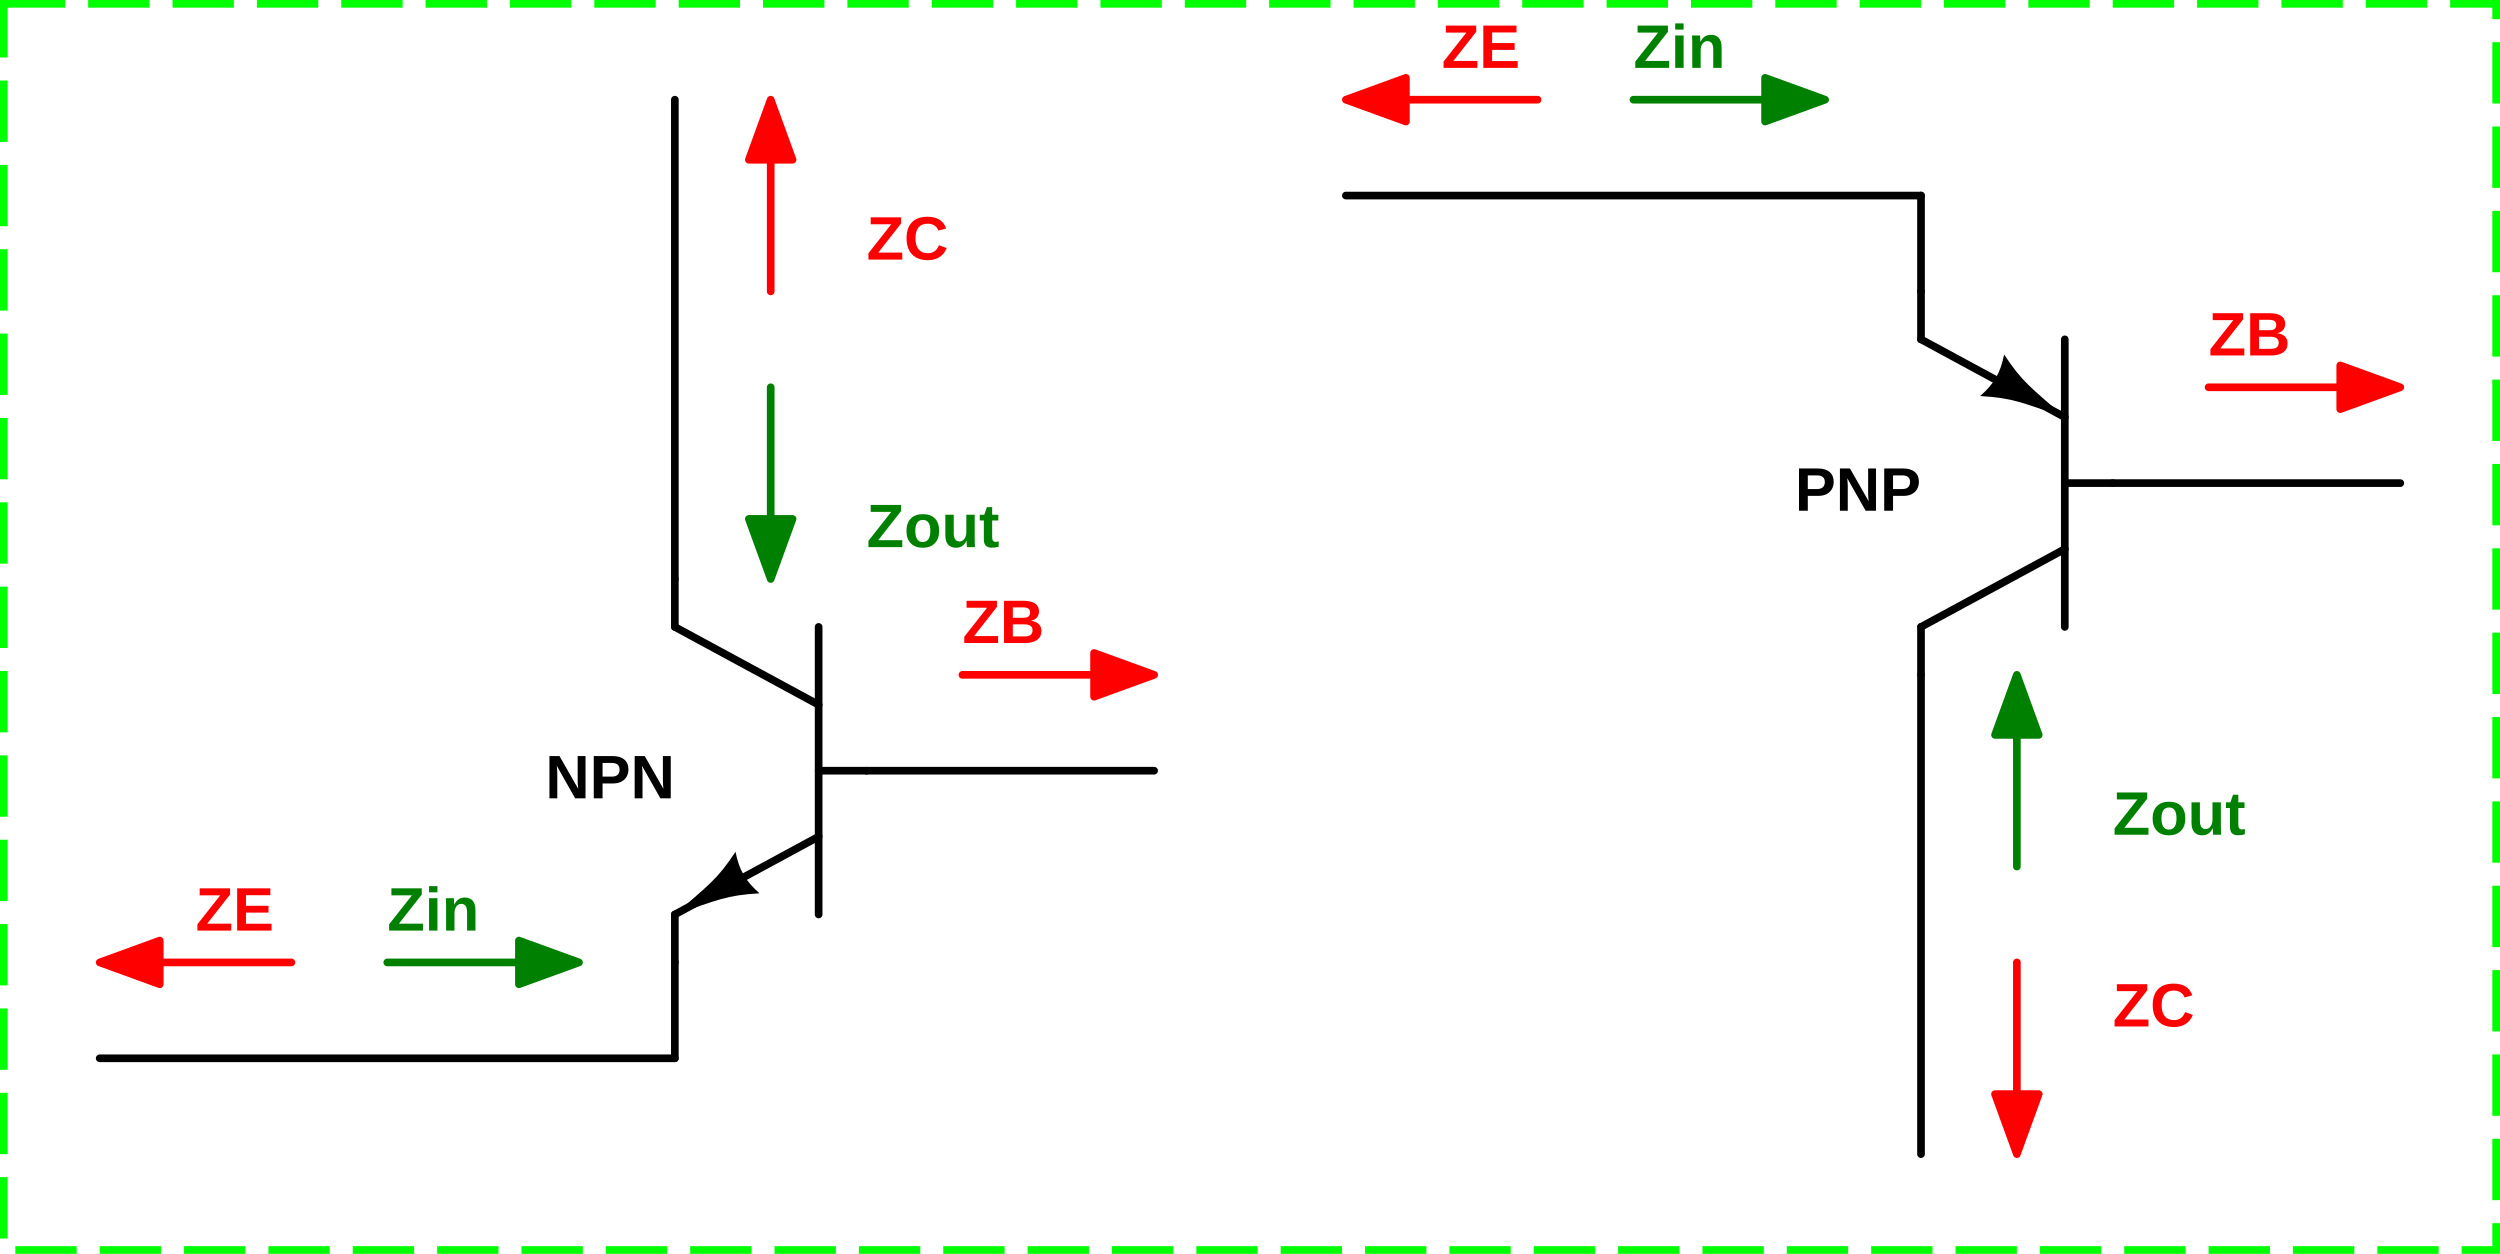
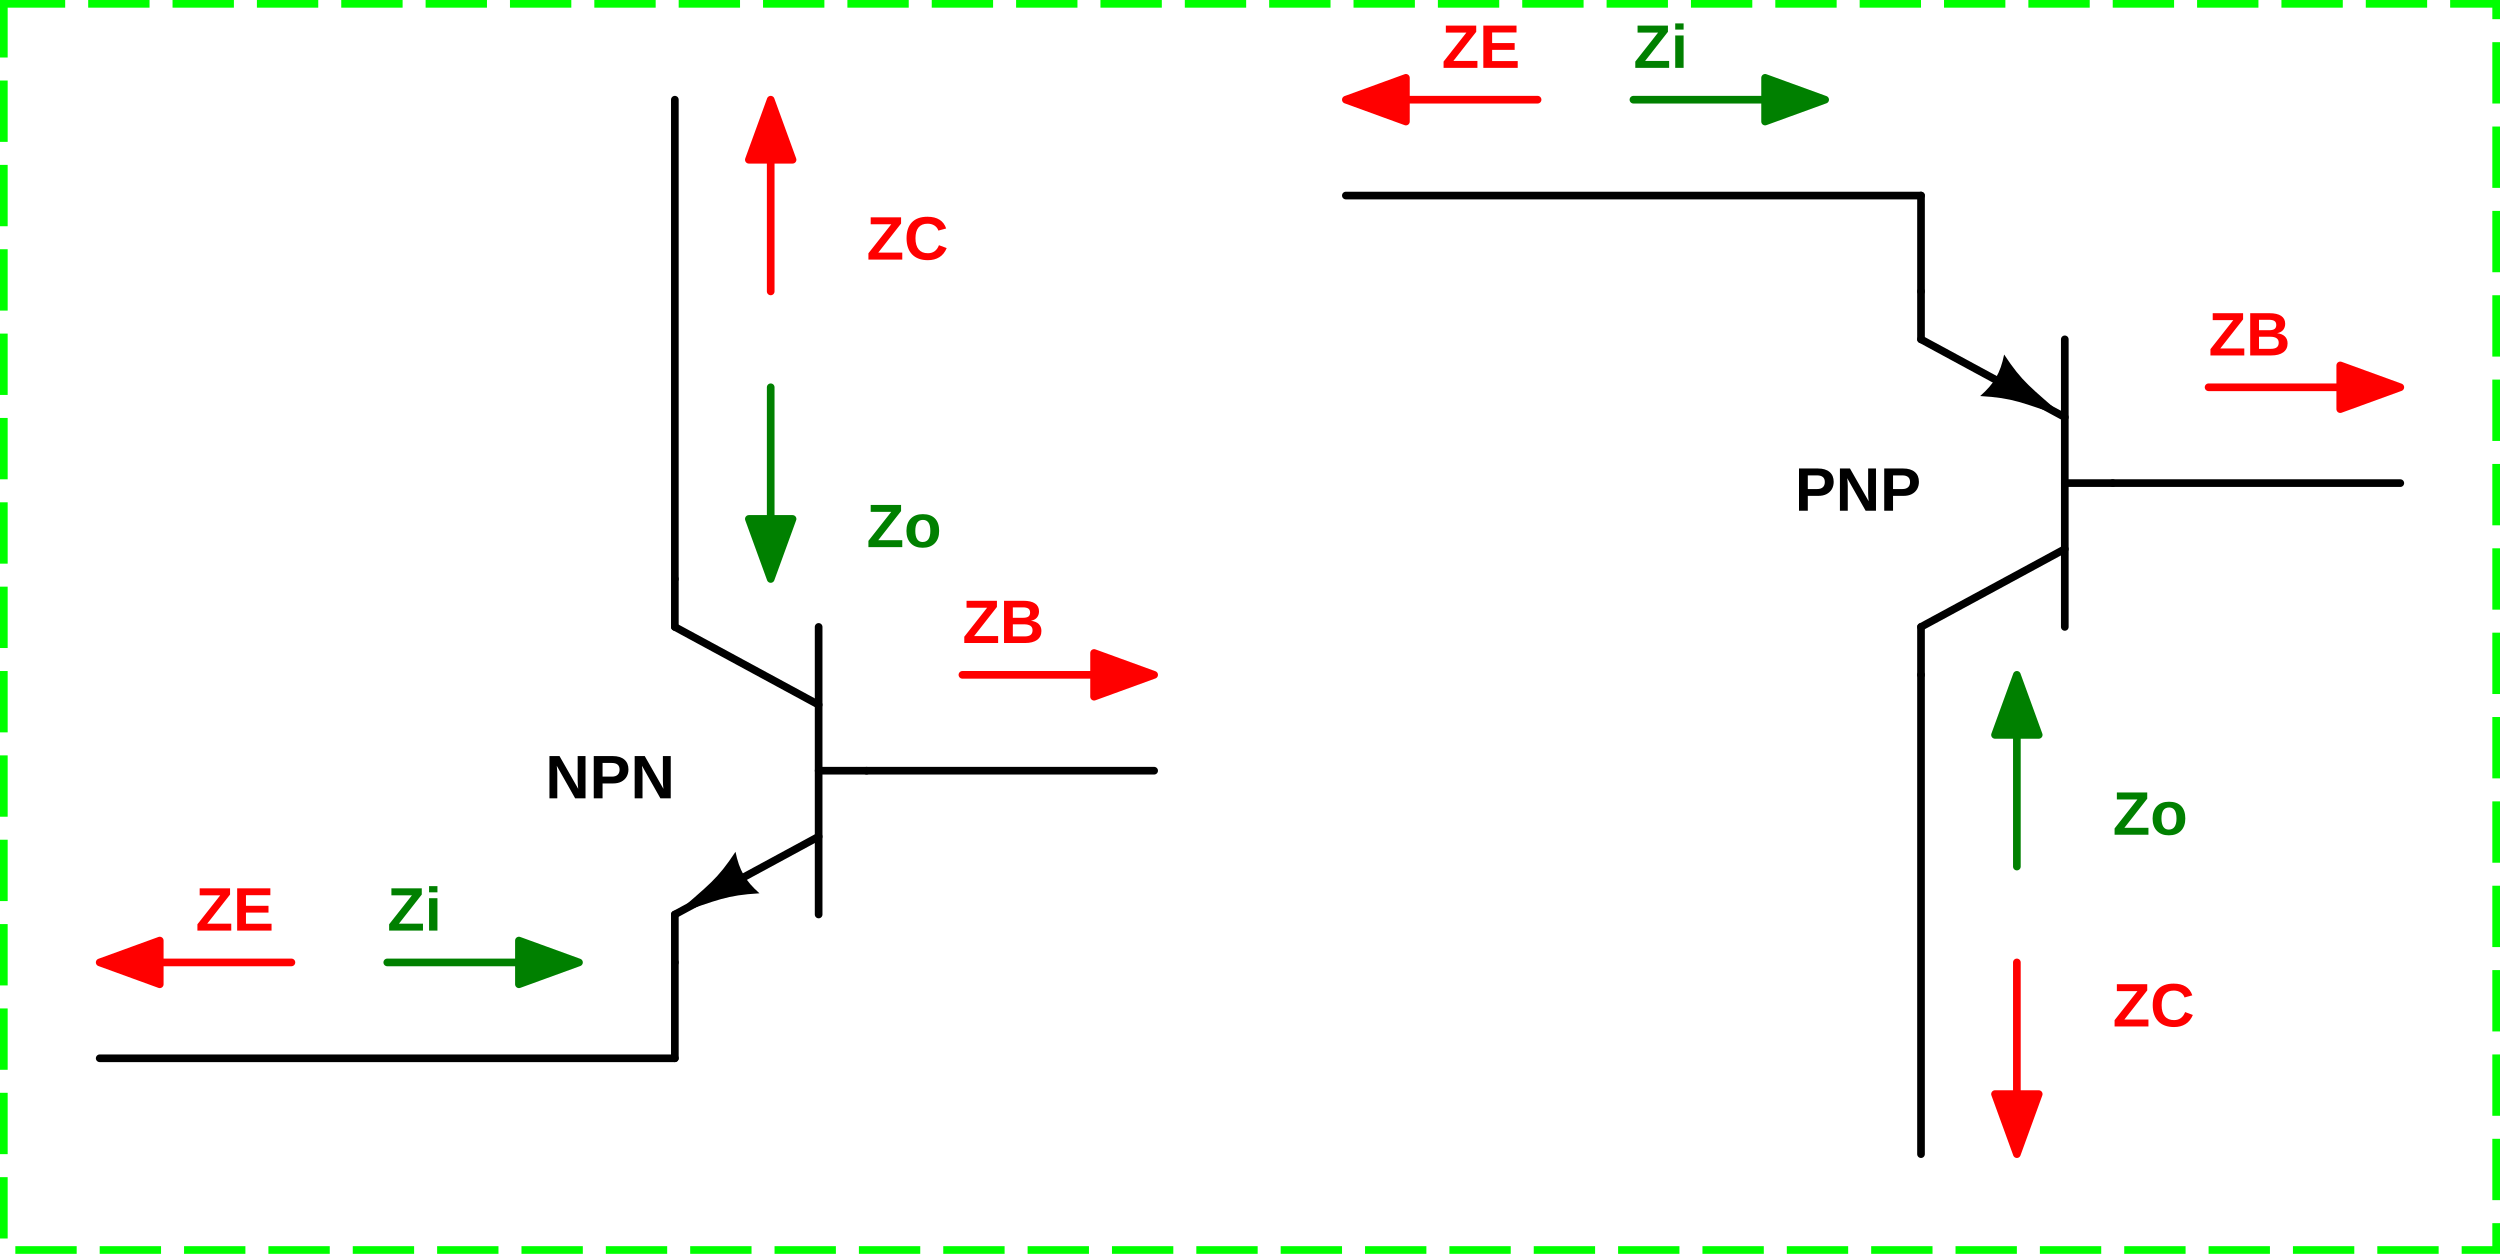
<svg xmlns="http://www.w3.org/2000/svg" width="1000.0" height="501.534">
  <g transform="matrix(1.533742,0,0,1.533742,-3679.448,-1685.583)">
    <rect x="2400" y="1100" width="650" height="325" r="0" rx="0" ry="0" fill="none" stroke="none" style="stroke-opacity: 0;" />
    <rect x="2400" y="1100" width="650" height="325" r="0" rx="0" ry="0" fill="none" stroke="#00ff00" stroke-dasharray="16,6" stroke-width="2" />
    <text style="font-family: Arial; font-size: 16px; font-weight: bold; text-anchor: start; font-style: normal;" x="0" y="0" text-anchor="start" stroke="none" fill="#ff0000" font-style="normal" transform="translate(2450,1334.5)">
      <tspan dy="7.2">ZE</tspan>
    </text>
    <path style="stroke-linecap: round; stroke-linejoin: round;" fill="#ff0000" stroke="#ff0000" d="M2475,1350L2425,1350L2440.662,1355.7L2440.662,1344.3L2425,1350" stroke-width="2" stroke-linecap="round" stroke-linejoin="round" />
    <text style="font-family: Arial; font-size: 16px; font-weight: bold; text-anchor: start; font-style: normal;" x="0" y="0" text-anchor="start" stroke="none" fill="#008000" font-style="normal" transform="translate(2500,1334.5)">
-       <tspan dy="7.2">Zin</tspan>
+       <tspan dy="7.2">Zi</tspan>
    </text>
    <path style="stroke-linecap: round; stroke-linejoin: round;" fill="#008000" stroke="#008000" d="M2500,1350L2550,1350L2534.338,1344.3L2534.338,1355.7L2550,1350" stroke-width="2" stroke-linecap="round" stroke-linejoin="round" />
    <path style="stroke-linecap: round;" fill="none" stroke="#000000" d="M 2425 1375 L 2575 1375" stroke-width="2" stroke-linecap="round" class="cl_wire" />
    <path style="stroke-linecap: round; stroke-linejoin: round;" fill="#ff0000" stroke="#ff0000" d="M2650,1275L2700,1275L2684.338,1269.3L2684.338,1280.7L2700,1275" stroke-width="2" stroke-linecap="round" stroke-linejoin="round" />
    <text style="font-family: Arial; font-size: 16px; font-weight: bold; text-anchor: start; font-style: normal;" x="0" y="0" text-anchor="start" stroke="none" fill="#ff0000" font-style="normal" transform="translate(2650,1259.5)">
      <tspan dy="7.2">ZB</tspan>
    </text>
    <path style="stroke-linecap: round; stroke-miterlimit: 6;" fill="none" stroke="#000000" d="M0,50L12.5,50" stroke-width="2" stroke-linecap="round" stroke-miterlimit="6" transform="matrix(-1,0,0,1,2625,1250)" />
    <path style="stroke-linecap: round; stroke-miterlimit: 6;" fill="none" stroke="#000000" d="M12.5,87.5L12.5,12.5" stroke-width="2" stroke-linecap="round" stroke-miterlimit="6" transform="matrix(-1,0,0,1,2625,1250)" />
    <path style="stroke-linecap: round; stroke-miterlimit: 6;" fill="none" stroke="#000000" d="M12.5,32.812L50,12.5" stroke-width="2" stroke-linecap="round" stroke-miterlimit="6" transform="matrix(-1,0,0,1,2625,1250)" />
    <path style="stroke-linecap: round; stroke-miterlimit: 6;" fill="none" stroke="#000000" d="M50,0L50,12.5" stroke-width="2" stroke-linecap="round" stroke-miterlimit="6" transform="matrix(-1,0,0,1,2625,1250)" />
    <path style="stroke-linecap: round; stroke-miterlimit: 6;" fill="none" stroke="#000000" d="M12.5,67.188L50,87.5" stroke-width="2" stroke-linecap="round" stroke-miterlimit="6" transform="matrix(-1,0,0,1,2625,1250)" />
    <path style="stroke-linecap: round; stroke-miterlimit: 6;" fill="none" stroke="#000000" d="M50,100L50,87.5" stroke-width="2" stroke-linecap="round" stroke-miterlimit="6" transform="matrix(-1,0,0,1,2625,1250)" />
    <path fill="#000000" stroke="none" d="M27.931,81.975C36.65,82.498,38.679,83.671,50,87.5C41.023,79.61,38.994,78.44,34.181,71.15C33.19,75.99,31.627,78.698,27.931,81.975" transform="matrix(-1,0,0,1,2625,1250)" />
    <text style="font-family: Arial; font-size: 16px; font-weight: bold; text-anchor: end;" x="0" y="0" text-anchor="end" stroke="none" fill="#000000" transform="translate(2575,1300)">
      <tspan dy="7.2">NPN</tspan>
    </text>
    <path style="stroke-linecap: round;" fill="none" stroke="#000000" d="M 2575 1350 L 2575 1375" stroke-width="2" stroke-linecap="round" class="cl_wire" />
    <path style="stroke-linecap: round;" fill="none" stroke="#000000" d="M 2625 1300 L 2700 1300" stroke-width="2" stroke-linecap="round" class="cl_wire" />
    <path style="stroke-linecap: round;" fill="none" stroke="#000000" d="M 2575 1125 L 2575 1250" stroke-width="2" stroke-linecap="round" class="cl_wire" />
    <path style="stroke-linecap: round; stroke-linejoin: round;" fill="#008000" stroke="#008000" d="M2600,1200L2600,1250L2605.7,1234.338L2594.3,1234.338L2600,1250" stroke-width="2" stroke-linecap="round" stroke-linejoin="round" />
    <text style="font-family: Arial; font-size: 16px; font-weight: bold; text-anchor: start; font-style: normal;" x="0" y="0" text-anchor="start" stroke="none" fill="#008000" font-style="normal" transform="translate(2625,1234.5)">
-       <tspan dy="7.2">Zout</tspan>
+       <tspan dy="7.2">Zo</tspan>
    </text>
    <path style="stroke-linecap: round; stroke-linejoin: round;" fill="#ff0000" stroke="#ff0000" d="M2600,1175L2600,1125L2594.3,1140.662L2605.7,1140.662L2600,1125" stroke-width="2" stroke-linecap="round" stroke-linejoin="round" />
    <text style="font-family: Arial; font-size: 16px; font-weight: bold; text-anchor: start; font-style: normal;" x="0" y="0" text-anchor="start" stroke="none" fill="#ff0000" font-style="normal" transform="translate(2625,1159.5)">
      <tspan dy="7.2">ZC</tspan>
    </text>
    <path style="stroke-linecap: round; stroke-miterlimit: 6;" fill="none" stroke="#000000" d="M0,50L12.5,50" stroke-width="2" stroke-linecap="round" stroke-miterlimit="6" transform="matrix(-1,0,0,1,2950,1175)" />
    <path style="stroke-linecap: round; stroke-miterlimit: 6;" fill="none" stroke="#000000" d="M12.5,87.5L12.5,12.5" stroke-width="2" stroke-linecap="round" stroke-miterlimit="6" transform="matrix(-1,0,0,1,2950,1175)" />
    <path style="stroke-linecap: round; stroke-miterlimit: 6;" fill="none" stroke="#000000" d="M12.5,32.812L50,12.5" stroke-width="2" stroke-linecap="round" stroke-miterlimit="6" transform="matrix(-1,0,0,1,2950,1175)" />
    <path style="stroke-linecap: round; stroke-miterlimit: 6;" fill="none" stroke="#000000" d="M50,0L50,12.5" stroke-width="2" stroke-linecap="round" stroke-miterlimit="6" transform="matrix(-1,0,0,1,2950,1175)" />
    <path style="stroke-linecap: round; stroke-miterlimit: 6;" fill="none" stroke="#000000" d="M12.5,67.188L50,87.5" stroke-width="2" stroke-linecap="round" stroke-miterlimit="6" transform="matrix(-1,0,0,1,2950,1175)" />
    <path style="stroke-linecap: round; stroke-miterlimit: 6;" fill="none" stroke="#000000" d="M50,100L50,87.5" stroke-width="2" stroke-linecap="round" stroke-miterlimit="6" transform="matrix(-1,0,0,1,2950,1175)" />
    <path fill="#000000" stroke="none" d="M28.319,16.462C23.506,23.752,21.477,24.923,12.5,32.812C23.821,28.983,25.85,27.81,34.569,27.287C30.873,24.01,29.31,21.302,28.319,16.462" transform="matrix(-1,0,0,1,2950,1175)" />
    <text style="font-family: Arial; font-size: 16px; font-weight: bold; text-anchor: end;" x="0" y="0" text-anchor="end" stroke="none" fill="#000000" transform="translate(2900,1225)">
      <tspan dy="7.2">PNP</tspan>
    </text>
    <text style="font-family: Arial; font-size: 16px; font-weight: bold; text-anchor: start; font-style: normal;" x="0" y="0" text-anchor="start" stroke="none" fill="#ff0000" font-style="normal" transform="translate(2775,1109.5)">
      <tspan dy="7.2">ZE</tspan>
    </text>
    <path style="stroke-linecap: round; stroke-linejoin: round;" fill="#ff0000" stroke="#ff0000" d="M2800,1125L2750,1125L2765.662,1130.7L2765.662,1119.3L2750,1125" stroke-width="2" stroke-linecap="round" stroke-linejoin="round" />
    <text style="font-family: Arial; font-size: 16px; font-weight: bold; text-anchor: start; font-style: normal;" x="0" y="0" text-anchor="start" stroke="none" fill="#008000" font-style="normal" transform="translate(2825,1109.5)">
-       <tspan dy="7.2">Zin</tspan>
+       <tspan dy="7.2">Zi</tspan>
    </text>
    <path style="stroke-linecap: round; stroke-linejoin: round;" fill="#008000" stroke="#008000" d="M2825,1125L2875,1125L2859.338,1119.3L2859.338,1130.7L2875,1125" stroke-width="2" stroke-linecap="round" stroke-linejoin="round" />
    <path style="stroke-linecap: round;" fill="none" stroke="#000000" d="M 2750 1150 L 2900 1150" stroke-width="2" stroke-linecap="round" class="cl_wire" />
    <path style="stroke-linecap: round;" fill="none" stroke="#000000" d="M 2900 1150 L 2900 1175" stroke-width="2" stroke-linecap="round" class="cl_wire" />
    <path style="stroke-linecap: round;" fill="none" stroke="#000000" d="M 2900 1275 L 2900 1400" stroke-width="2" stroke-linecap="round" class="cl_wire" />
    <path style="stroke-linecap: round; stroke-linejoin: round;" fill="#008000" stroke="#008000" d="M2925,1325L2925,1275L2919.3,1290.662L2930.7,1290.662L2925,1275" stroke-width="2" stroke-linecap="round" stroke-linejoin="round" />
    <text style="font-family: Arial; font-size: 16px; font-weight: bold; text-anchor: start; font-style: normal;" x="0" y="0" text-anchor="start" stroke="none" fill="#008000" font-style="normal" transform="translate(2950,1309.5)">
-       <tspan dy="7.2">Zout</tspan>
+       <tspan dy="7.2">Zo</tspan>
    </text>
    <path style="stroke-linecap: round; stroke-linejoin: round;" fill="#ff0000" stroke="#ff0000" d="M2925,1350L2925,1400L2930.7,1384.338L2919.3,1384.338L2925,1400" stroke-width="2" stroke-linecap="round" stroke-linejoin="round" />
    <text style="font-family: Arial; font-size: 16px; font-weight: bold; text-anchor: start; font-style: normal;" x="0" y="0" text-anchor="start" stroke="none" fill="#ff0000" font-style="normal" transform="translate(2950,1359.5)">
      <tspan dy="7.2">ZC</tspan>
    </text>
    <path style="stroke-linecap: round; stroke-linejoin: round;" fill="#ff0000" stroke="#ff0000" d="M2975,1200L3025,1200L3009.338,1194.3L3009.338,1205.7L3025,1200" stroke-width="2" stroke-linecap="round" stroke-linejoin="round" />
    <text style="font-family: Arial; font-size: 16px; font-weight: bold; text-anchor: start; font-style: normal;" x="0" y="0" text-anchor="start" stroke="none" fill="#ff0000" font-style="normal" transform="translate(2975,1184.5)">
      <tspan dy="7.2">ZB</tspan>
    </text>
    <path style="stroke-linecap: round;" fill="none" stroke="#000000" d="M 2950 1225 L 3025 1225" stroke-width="2" stroke-linecap="round" class="cl_wire" />
  </g>
</svg>
